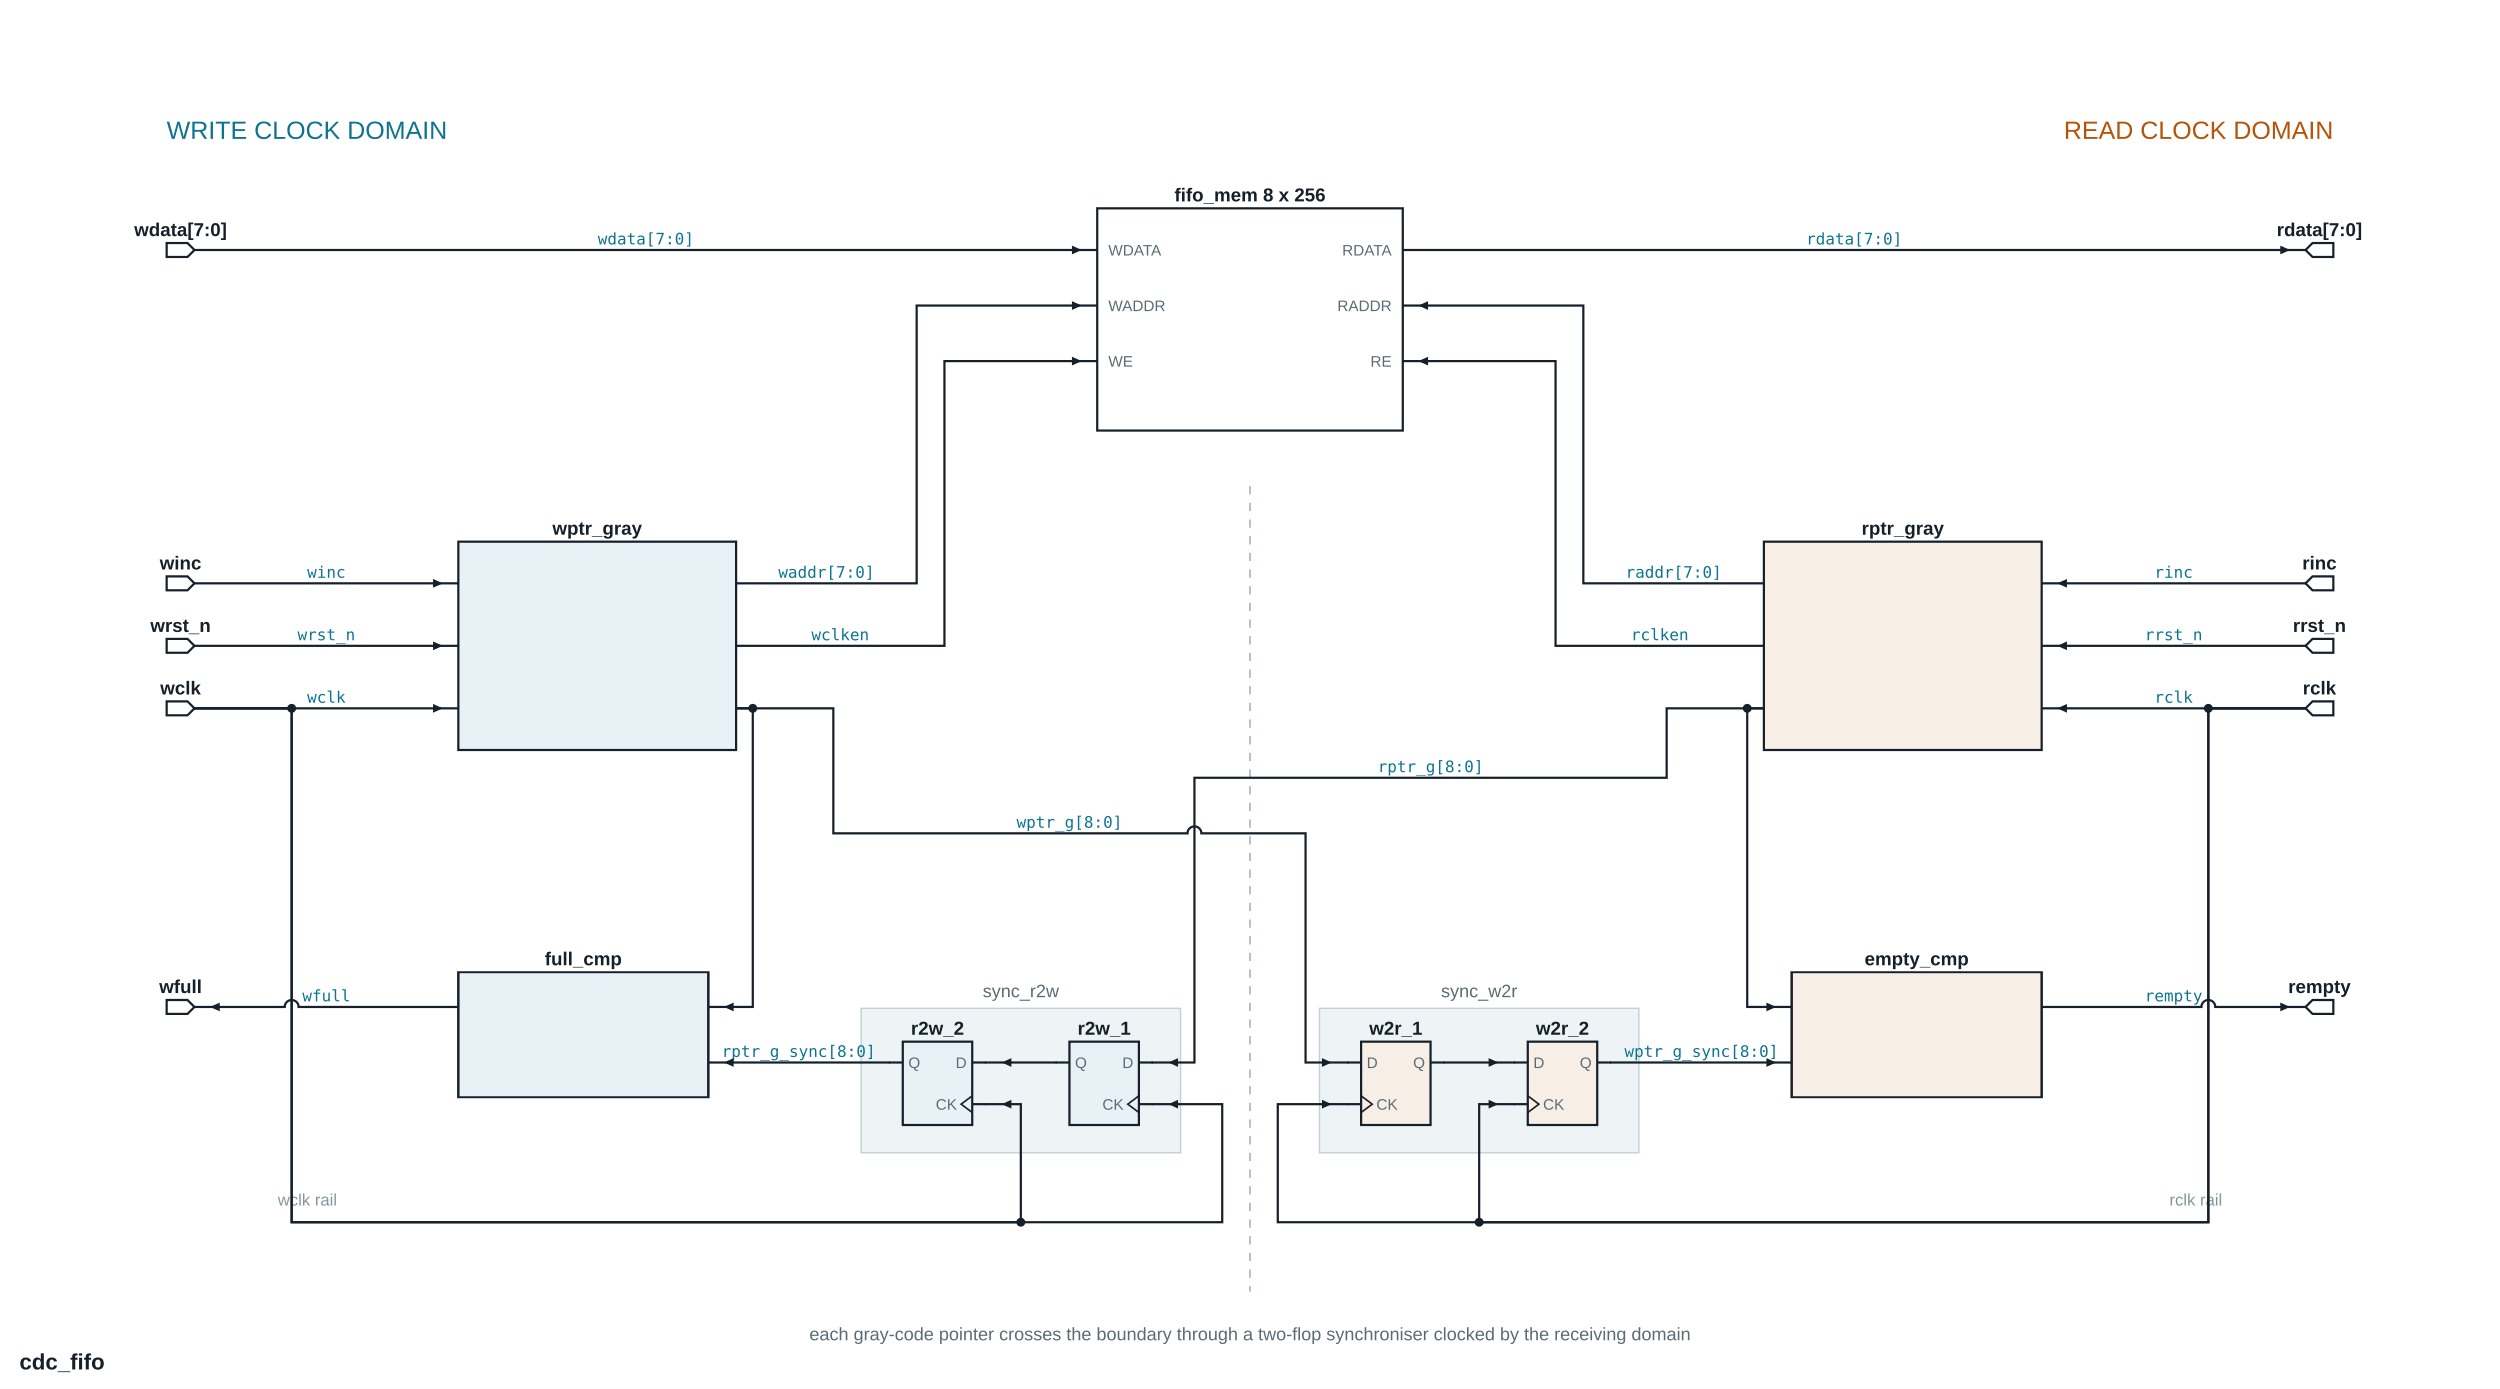
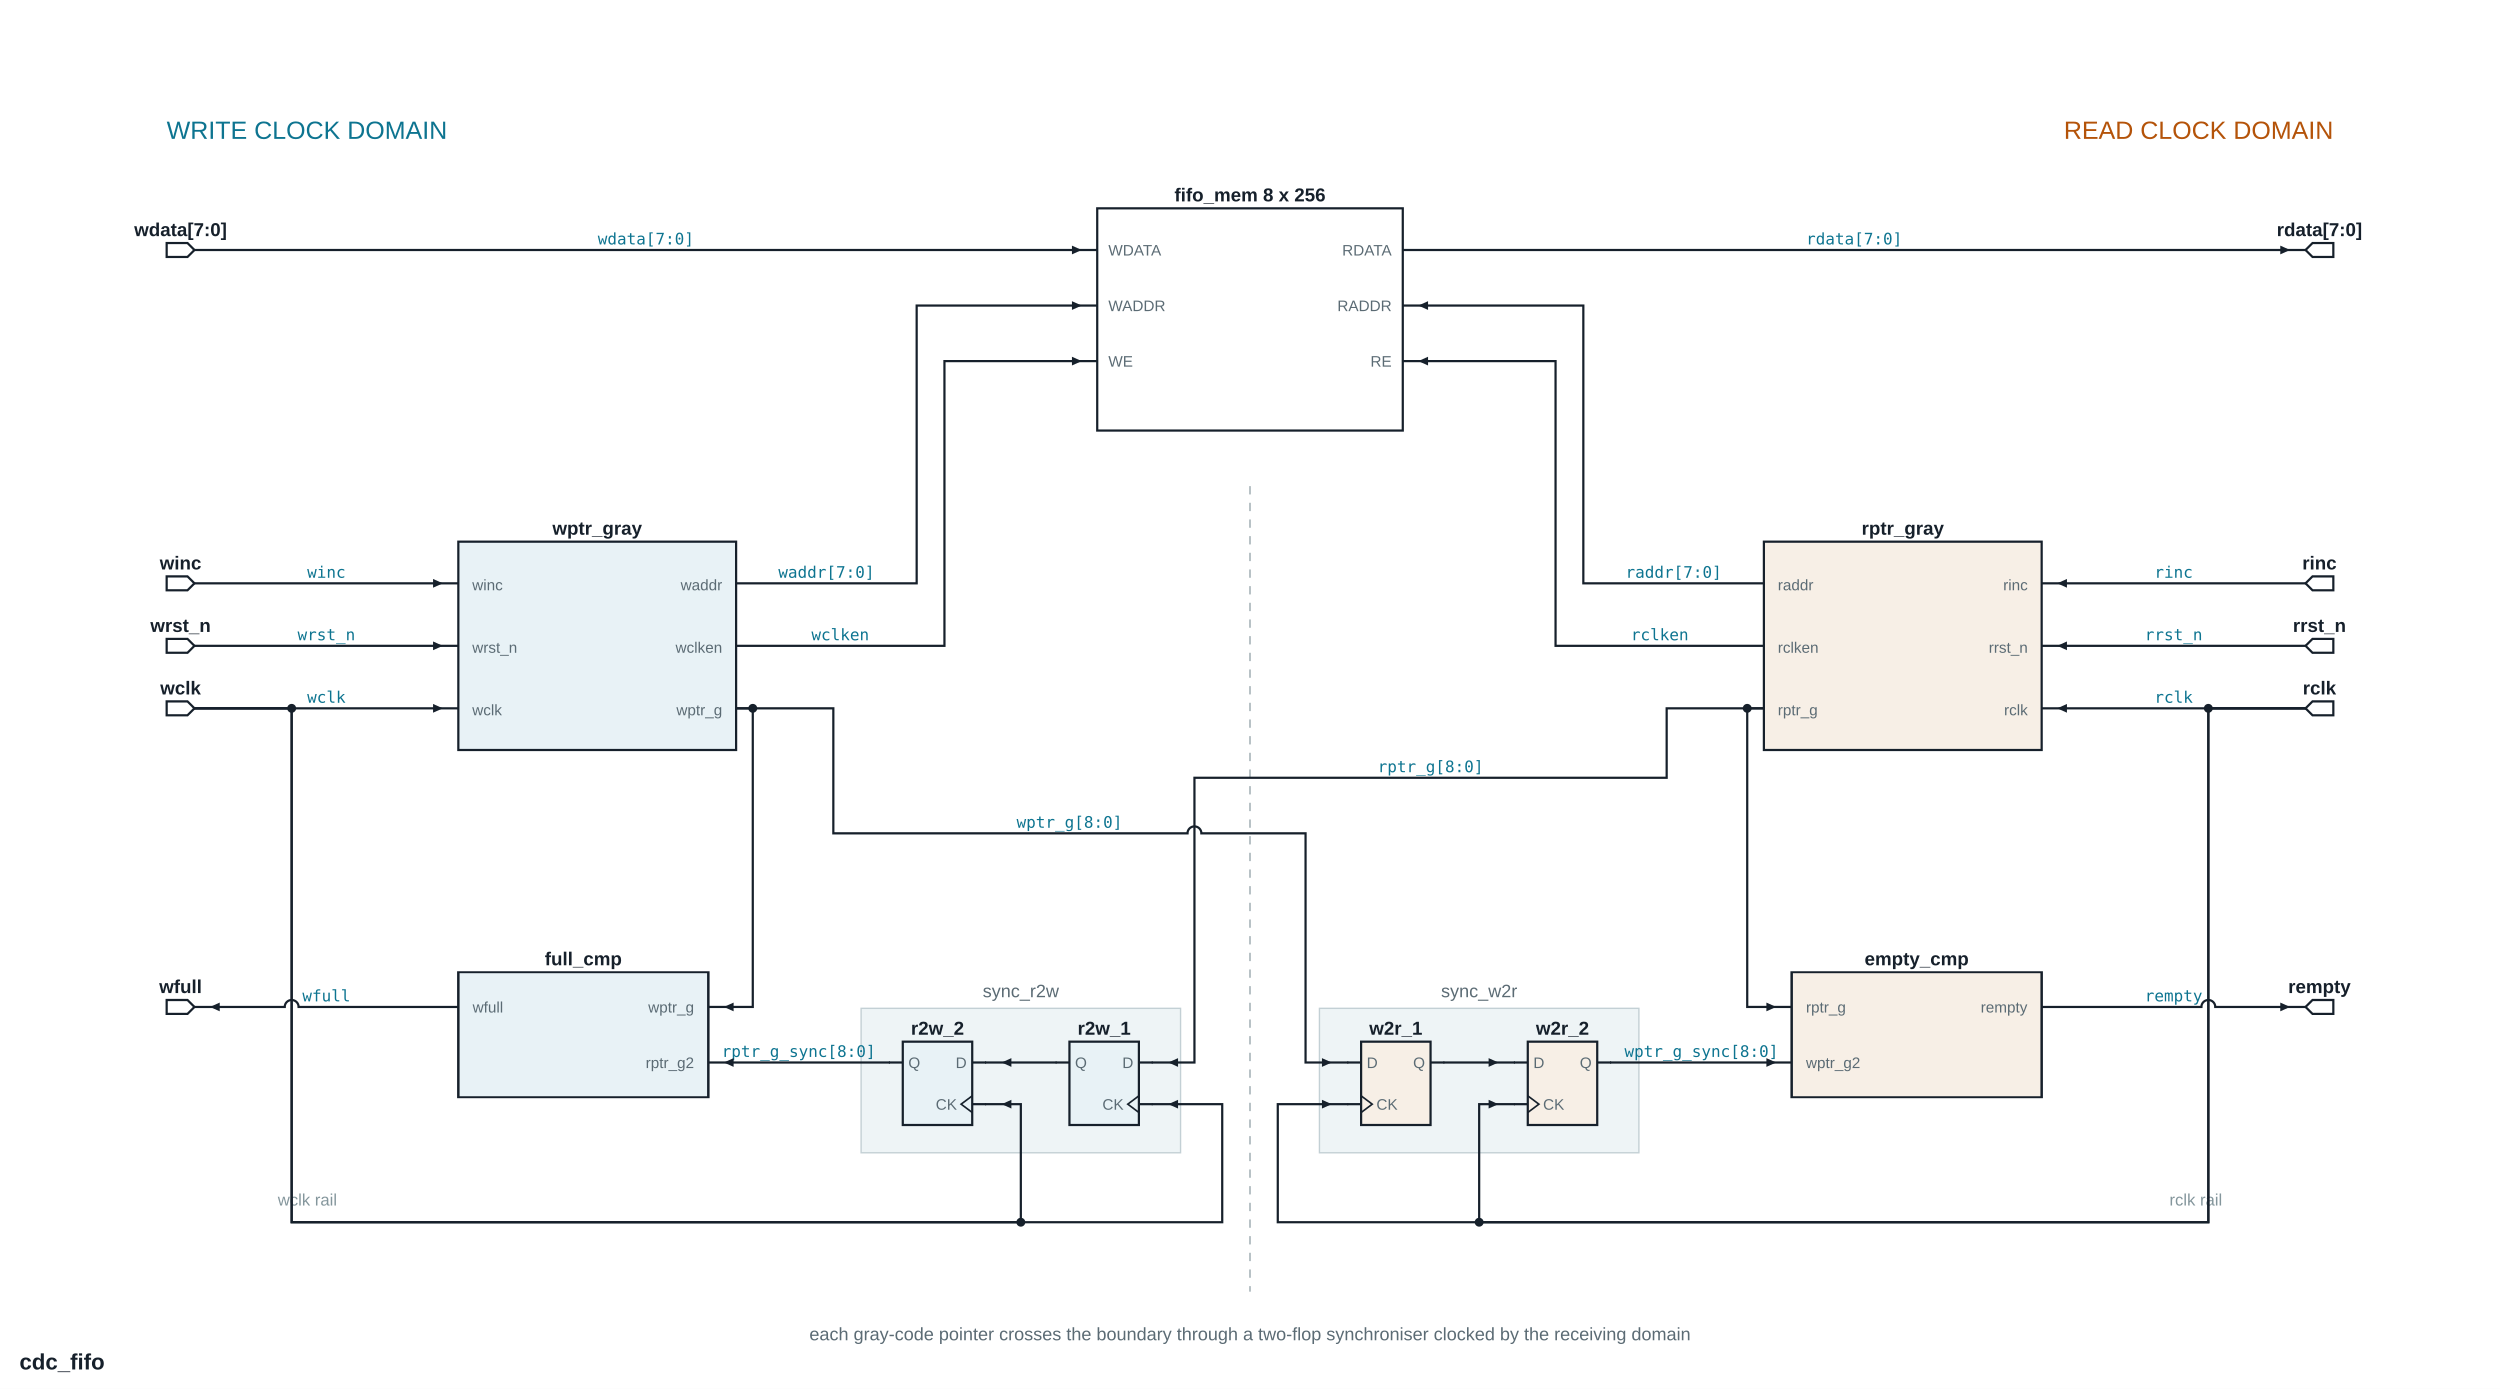
<svg xmlns="http://www.w3.org/2000/svg" width="1800" height="1000" viewBox="0 0 1800 1000" font-family="'IBM Plex Sans','IBM Plex Sans Text',Arial,Helvetica,sans-serif">
  <rect x="0" y="0" width="1800" height="1000" fill="#ffffff" />
  <g class="dl-shapes">
    <rect x="620" y="726" width="230" height="104" fill="#eef4f6" stroke="#c3d0d5" stroke-width="1" />
    <rect x="950" y="726" width="230" height="104" fill="#eef4f6" stroke="#c3d0d5" stroke-width="1" />
    <text x="735" y="718" text-anchor="middle" font-family="'IBM Plex Sans','IBM Plex Sans Text',Arial,Helvetica,sans-serif" font-size="13" fill="#5b6b74">sync_r2w</text>
    <text x="1065" y="718" text-anchor="middle" font-family="'IBM Plex Sans','IBM Plex Sans Text',Arial,Helvetica,sans-serif" font-size="13" fill="#5b6b74">sync_w2r</text>
    <text x="120" y="100" text-anchor="start" font-family="'IBM Plex Sans','IBM Plex Sans Text',Arial,Helvetica,sans-serif" font-size="18" fill="#0d7490">WRITE CLOCK DOMAIN</text>
    <text x="1680" y="100" text-anchor="end" font-family="'IBM Plex Sans','IBM Plex Sans Text',Arial,Helvetica,sans-serif" font-size="18" fill="#b45309">READ CLOCK DOMAIN</text>
    <polyline points="900,350 900,930" fill="none" stroke="#aab6bb" stroke-width="1.2" stroke-dasharray="6 6" />
    <text x="900" y="965" text-anchor="middle" font-family="'IBM Plex Sans','IBM Plex Sans Text',Arial,Helvetica,sans-serif" font-size="13" fill="#5b6b74">each gray-code pointer crosses the boundary through a two-flop synchroniser clocked by the receiving domain</text>
    <text x="200" y="868" text-anchor="start" font-family="'IBM Plex Sans','IBM Plex Sans Text',Arial,Helvetica,sans-serif" font-size="12" fill="#84969c">wclk rail</text>
    <text x="1600" y="868" text-anchor="end" font-family="'IBM Plex Sans','IBM Plex Sans Text',Arial,Helvetica,sans-serif" font-size="12" fill="#84969c">rclk rail</text>
  </g>
  <g class="dl-nets">
    <path class="dl-net" data-id="n1" d="M140 180 L790 180" fill="none" stroke="#16202b" stroke-width="1.6" stroke-linejoin="miter" stroke-linecap="square" />
    <path class="dl-net" data-id="n2" d="M140 420 L330 420" fill="none" stroke="#16202b" stroke-width="1.6" stroke-linejoin="miter" stroke-linecap="square" />
    <path class="dl-net" data-id="n3" d="M140 465 L330 465" fill="none" stroke="#16202b" stroke-width="1.6" stroke-linejoin="miter" stroke-linecap="square" />
    <path class="dl-net" data-id="n4" d="M140 510 L330 510" fill="none" stroke="#16202b" stroke-width="1.6" stroke-linejoin="miter" stroke-linecap="square" />
    <path class="dl-net" data-id="n5" d="M530 420 L660 420 L660 220 L790 220" fill="none" stroke="#16202b" stroke-width="1.6" stroke-linejoin="miter" stroke-linecap="square" />
    <path class="dl-net" data-id="n6" d="M530 465 L680 465 L680 260 L790 260" fill="none" stroke="#16202b" stroke-width="1.6" stroke-linejoin="miter" stroke-linecap="square" />
    <path class="dl-net" data-id="n7" d="M1010 180 L1660 180" fill="none" stroke="#16202b" stroke-width="1.6" stroke-linejoin="miter" stroke-linecap="square" />
    <path class="dl-net" data-id="n8" d="M1660 420 L1470 420" fill="none" stroke="#16202b" stroke-width="1.6" stroke-linejoin="miter" stroke-linecap="square" />
    <path class="dl-net" data-id="n9" d="M1660 465 L1470 465" fill="none" stroke="#16202b" stroke-width="1.6" stroke-linejoin="miter" stroke-linecap="square" />
    <path class="dl-net" data-id="n10" d="M1660 510 L1470 510" fill="none" stroke="#16202b" stroke-width="1.6" stroke-linejoin="miter" stroke-linecap="square" />
    <path class="dl-net" data-id="n11" d="M1270 420 L1140 420 L1140 220 L1010 220" fill="none" stroke="#16202b" stroke-width="1.6" stroke-linejoin="miter" stroke-linecap="square" />
    <path class="dl-net" data-id="n12" d="M1270 465 L1120 465 L1120 260 L1010 260" fill="none" stroke="#16202b" stroke-width="1.6" stroke-linejoin="miter" stroke-linecap="square" />
    <path class="dl-net" data-id="n13" d="M530 510 L542 510 L542 725 L510 725" fill="none" stroke="#16202b" stroke-width="1.6" stroke-linejoin="miter" stroke-linecap="square" />
    <path class="dl-net" data-id="n14" d="M1270 510 L1258 510 L1258 725 L1290 725" fill="none" stroke="#16202b" stroke-width="1.6" stroke-linejoin="miter" stroke-linecap="square" />
    <path class="dl-net" data-id="n15" d="M530 510 L600 510 L600 600 L855 600 A5 5 0 0 1 865 600 L940 600 L940 765 L970 765" fill="none" stroke="#16202b" stroke-width="1.6" stroke-linejoin="miter" stroke-linecap="square" />
    <path class="dl-net" data-id="n16" d="M1270 510 L1200 510 L1200 560 L860 560 L860 765 L830 765" fill="none" stroke="#16202b" stroke-width="1.6" stroke-linejoin="miter" stroke-linecap="square" />
    <path class="dl-net" data-id="n17" d="M1040 765 L1090 765" fill="none" stroke="#16202b" stroke-width="1.6" stroke-linejoin="miter" stroke-linecap="square" />
    <path class="dl-net" data-id="n18" d="M1160 765 L1290 765" fill="none" stroke="#16202b" stroke-width="1.6" stroke-linejoin="miter" stroke-linecap="square" />
    <path class="dl-net" data-id="n19" d="M760 765 L710 765" fill="none" stroke="#16202b" stroke-width="1.6" stroke-linejoin="miter" stroke-linecap="square" />
    <path class="dl-net" data-id="n20" d="M640 765 L510 765" fill="none" stroke="#16202b" stroke-width="1.6" stroke-linejoin="miter" stroke-linecap="square" />
    <path class="dl-net" data-id="n21" d="M330 725 L215 725 A5 5 0 0 0 205 725 L140 725" fill="none" stroke="#16202b" stroke-width="1.6" stroke-linejoin="miter" stroke-linecap="square" />
    <path class="dl-net" data-id="n22" d="M1470 725 L1585 725 A5 5 0 0 1 1595 725 L1660 725" fill="none" stroke="#16202b" stroke-width="1.6" stroke-linejoin="miter" stroke-linecap="square" />
    <path class="dl-net" data-id="n23" d="M140 510 L210 510 L210 880 L880 880 L880 795 L830 795" fill="none" stroke="#16202b" stroke-width="1.6" stroke-linejoin="miter" stroke-linecap="square" />
    <path class="dl-net" data-id="n24" d="M140 510 L210 510 L210 880 L735 880 L735 795 L710 795" fill="none" stroke="#16202b" stroke-width="1.6" stroke-linejoin="miter" stroke-linecap="square" />
    <path class="dl-net" data-id="n25" d="M1660 510 L1590 510 L1590 880 L920 880 L920 795 L970 795" fill="none" stroke="#16202b" stroke-width="1.6" stroke-linejoin="miter" stroke-linecap="square" />
    <path class="dl-net" data-id="n26" d="M1660 510 L1590 510 L1590 880 L1065 880 L1065 795 L1090 795" fill="none" stroke="#16202b" stroke-width="1.6" stroke-linejoin="miter" stroke-linecap="square" />
    <text x="465" y="176" text-anchor="middle" font-family="'IBM Plex Mono','DejaVu Sans Mono','Courier New',monospace" font-size="11.5" fill="#0d7490">wdata[7:0]</text>
    <text x="235" y="416" text-anchor="middle" font-family="'IBM Plex Mono','DejaVu Sans Mono','Courier New',monospace" font-size="11.5" fill="#0d7490">winc</text>
    <text x="235" y="461" text-anchor="middle" font-family="'IBM Plex Mono','DejaVu Sans Mono','Courier New',monospace" font-size="11.5" fill="#0d7490">wrst_n</text>
    <text x="235" y="506" text-anchor="middle" font-family="'IBM Plex Mono','DejaVu Sans Mono','Courier New',monospace" font-size="11.5" fill="#0d7490">wclk</text>
    <text x="595" y="416" text-anchor="middle" font-family="'IBM Plex Mono','DejaVu Sans Mono','Courier New',monospace" font-size="11.5" fill="#0d7490">waddr[7:0]</text>
    <text x="605" y="461" text-anchor="middle" font-family="'IBM Plex Mono','DejaVu Sans Mono','Courier New',monospace" font-size="11.5" fill="#0d7490">wclken</text>
    <text x="1335" y="176" text-anchor="middle" font-family="'IBM Plex Mono','DejaVu Sans Mono','Courier New',monospace" font-size="11.5" fill="#0d7490">rdata[7:0]</text>
    <text x="1565" y="416" text-anchor="middle" font-family="'IBM Plex Mono','DejaVu Sans Mono','Courier New',monospace" font-size="11.5" fill="#0d7490">rinc</text>
    <text x="1565" y="461" text-anchor="middle" font-family="'IBM Plex Mono','DejaVu Sans Mono','Courier New',monospace" font-size="11.5" fill="#0d7490">rrst_n</text>
    <text x="1565" y="506" text-anchor="middle" font-family="'IBM Plex Mono','DejaVu Sans Mono','Courier New',monospace" font-size="11.5" fill="#0d7490">rclk</text>
    <text x="1205" y="416" text-anchor="middle" font-family="'IBM Plex Mono','DejaVu Sans Mono','Courier New',monospace" font-size="11.5" fill="#0d7490">raddr[7:0]</text>
    <text x="1195" y="461" text-anchor="middle" font-family="'IBM Plex Mono','DejaVu Sans Mono','Courier New',monospace" font-size="11.5" fill="#0d7490">rclken</text>
    <text x="770" y="596" text-anchor="middle" font-family="'IBM Plex Mono','DejaVu Sans Mono','Courier New',monospace" font-size="11.5" fill="#0d7490">wptr_g[8:0]</text>
    <text x="1030" y="556" text-anchor="middle" font-family="'IBM Plex Mono','DejaVu Sans Mono','Courier New',monospace" font-size="11.5" fill="#0d7490">rptr_g[8:0]</text>
    <text x="1225" y="761" text-anchor="middle" font-family="'IBM Plex Mono','DejaVu Sans Mono','Courier New',monospace" font-size="11.5" fill="#0d7490">wptr_g_sync[8:0]</text>
    <text x="575" y="761" text-anchor="middle" font-family="'IBM Plex Mono','DejaVu Sans Mono','Courier New',monospace" font-size="11.5" fill="#0d7490">rptr_g_sync[8:0]</text>
    <text x="235" y="721" text-anchor="middle" font-family="'IBM Plex Mono','DejaVu Sans Mono','Courier New',monospace" font-size="11.5" fill="#0d7490">wfull</text>
    <text x="1565" y="721" text-anchor="middle" font-family="'IBM Plex Mono','DejaVu Sans Mono','Courier New',monospace" font-size="11.5" fill="#0d7490">rempty</text>
    <polygon points="778.8,180 771.8,183.15 771.8,176.85" fill="#16202b" />
    <polygon points="318.8,420 311.8,423.15 311.8,416.85" fill="#16202b" />
    <polygon points="318.8,465 311.8,468.15 311.8,461.85" fill="#16202b" />
    <polygon points="318.8,510 311.8,513.15 311.8,506.85" fill="#16202b" />
    <polygon points="778.8,220 771.8,223.15 771.8,216.85" fill="#16202b" />
    <polygon points="778.8,260 771.8,263.15 771.8,256.85" fill="#16202b" />
    <polygon points="1648.8,180 1641.8,183.15 1641.8,176.85" fill="#16202b" />
    <polygon points="1481.2,420 1488.2,416.85 1488.2,423.15" fill="#16202b" />
    <polygon points="1481.2,465 1488.2,461.85 1488.2,468.15" fill="#16202b" />
    <polygon points="1481.2,510 1488.2,506.85 1488.2,513.15" fill="#16202b" />
    <polygon points="1021.2,220 1028.2,216.85 1028.2,223.15" fill="#16202b" />
    <polygon points="1021.2,260 1028.2,256.85 1028.2,263.15" fill="#16202b" />
    <polygon points="521.2,725 528.2,721.85 528.2,728.15" fill="#16202b" />
    <polygon points="1278.8,725 1271.8,728.15 1271.8,721.85" fill="#16202b" />
    <polygon points="958.8,765 951.8,768.15 951.8,761.85" fill="#16202b" />
    <polygon points="841.2,765 848.2,761.85 848.2,768.15" fill="#16202b" />
    <polygon points="1078.8,765 1071.8,768.15 1071.8,761.85" fill="#16202b" />
    <polygon points="1278.8,765 1271.8,768.15 1271.8,761.85" fill="#16202b" />
    <polygon points="721.2,765 728.2,761.85 728.2,768.15" fill="#16202b" />
    <polygon points="521.2,765 528.2,761.85 528.2,768.15" fill="#16202b" />
    <polygon points="151.2,725 158.2,721.85 158.2,728.15" fill="#16202b" />
    <polygon points="1648.8,725 1641.8,728.15 1641.8,721.85" fill="#16202b" />
    <polygon points="841.2,795 848.2,791.85 848.2,798.15" fill="#16202b" />
    <polygon points="721.2,795 728.2,791.85 728.2,798.15" fill="#16202b" />
    <polygon points="958.8,795 951.8,798.15 951.8,791.85" fill="#16202b" />
    <polygon points="1078.8,795 1071.8,798.15 1071.8,791.85" fill="#16202b" />
    <circle cx="210" cy="510" r="3.2" fill="#16202b" />
    <circle cx="542" cy="510" r="3.2" fill="#16202b" />
    <circle cx="735" cy="880" r="3.2" fill="#16202b" />
    <circle cx="1065" cy="880" r="3.2" fill="#16202b" />
    <circle cx="1258" cy="510" r="3.2" fill="#16202b" />
    <circle cx="1590" cy="510" r="3.2" fill="#16202b" />
  </g>
  <g class="dl-cells">
    <g class="dl-cell" data-id="mem" data-type="ram_dp" transform="matrix(1,0,0,1,790,150)">
      <rect x="0" y="0" width="220" height="160" fill="#ffffff" stroke="#16202b" stroke-width="1.6" />
    </g>
    <text x="798" y="184" text-anchor="start" font-family="'IBM Plex Sans','IBM Plex Sans Text',Arial,Helvetica,sans-serif" font-size="11" fill="#5b6b74">WDATA</text>
    <text x="798" y="224" text-anchor="start" font-family="'IBM Plex Sans','IBM Plex Sans Text',Arial,Helvetica,sans-serif" font-size="11" fill="#5b6b74">WADDR</text>
    <text x="798" y="264" text-anchor="start" font-family="'IBM Plex Sans','IBM Plex Sans Text',Arial,Helvetica,sans-serif" font-size="11" fill="#5b6b74">WE</text>
    <text x="1002" y="184" text-anchor="end" font-family="'IBM Plex Sans','IBM Plex Sans Text',Arial,Helvetica,sans-serif" font-size="11" fill="#5b6b74">RDATA</text>
    <text x="1002" y="224" text-anchor="end" font-family="'IBM Plex Sans','IBM Plex Sans Text',Arial,Helvetica,sans-serif" font-size="11" fill="#5b6b74">RADDR</text>
    <text x="1002" y="264" text-anchor="end" font-family="'IBM Plex Sans','IBM Plex Sans Text',Arial,Helvetica,sans-serif" font-size="11" fill="#5b6b74">RE</text>
    <text x="900" y="145" text-anchor="middle" font-family="'IBM Plex Sans','IBM Plex Sans Text',Arial,Helvetica,sans-serif" font-size="13.5" font-weight="600" fill="#16202b">fifo_mem  8 x 256</text>
    <g class="dl-cell" data-id="p_wdata" data-type="port_in" transform="matrix(1,0,0,1,120,175)">
      <path d="M0 0 H15 L20 5 L15 10 H0 Z" fill="#ffffff" stroke="#16202b" stroke-width="1.6" />
    </g>
    <text x="130" y="170" text-anchor="middle" font-family="'IBM Plex Sans','IBM Plex Sans Text',Arial,Helvetica,sans-serif" font-size="13.5" font-weight="600" fill="#16202b">wdata[7:0]</text>
    <g class="dl-cell" data-id="p_winc" data-type="port_in" transform="matrix(1,0,0,1,120,415)">
      <path d="M0 0 H15 L20 5 L15 10 H0 Z" fill="#ffffff" stroke="#16202b" stroke-width="1.6" />
    </g>
    <text x="130" y="410" text-anchor="middle" font-family="'IBM Plex Sans','IBM Plex Sans Text',Arial,Helvetica,sans-serif" font-size="13.5" font-weight="600" fill="#16202b">winc</text>
    <g class="dl-cell" data-id="p_wrstn" data-type="port_in" transform="matrix(1,0,0,1,120,460)">
      <path d="M0 0 H15 L20 5 L15 10 H0 Z" fill="#ffffff" stroke="#16202b" stroke-width="1.6" />
    </g>
    <text x="130" y="455" text-anchor="middle" font-family="'IBM Plex Sans','IBM Plex Sans Text',Arial,Helvetica,sans-serif" font-size="13.5" font-weight="600" fill="#16202b">wrst_n</text>
    <g class="dl-cell" data-id="p_wclk" data-type="port_in" transform="matrix(1,0,0,1,120,505)">
      <path d="M0 0 H15 L20 5 L15 10 H0 Z" fill="#ffffff" stroke="#16202b" stroke-width="1.6" />
    </g>
    <text x="130" y="500" text-anchor="middle" font-family="'IBM Plex Sans','IBM Plex Sans Text',Arial,Helvetica,sans-serif" font-size="13.5" font-weight="600" fill="#16202b">wclk</text>
    <g class="dl-cell" data-id="p_wfull" data-type="port_out" transform="matrix(-1,0,0,1,140,720)">
      <path d="M20 0 H5 L0 5 L5 10 H20 Z" fill="#ffffff" stroke="#16202b" stroke-width="1.6" />
    </g>
    <text x="130" y="715" text-anchor="middle" font-family="'IBM Plex Sans','IBM Plex Sans Text',Arial,Helvetica,sans-serif" font-size="13.5" font-weight="600" fill="#16202b">wfull</text>
    <g class="dl-cell" data-id="wptr" data-type="block6" transform="matrix(1.25,0,0,1.25,330,390)">
      <rect x="0" y="0" width="160" height="120" fill="#e8f2f6" stroke="#16202b" stroke-width="1.28" />
    </g>
+     <text x="340" y="425" text-anchor="start" font-family="'IBM Plex Sans','IBM Plex Sans Text',Arial,Helvetica,sans-serif" font-size="11" fill="#5b6b74">winc</text>
+     <text x="340" y="470" text-anchor="start" font-family="'IBM Plex Sans','IBM Plex Sans Text',Arial,Helvetica,sans-serif" font-size="11" fill="#5b6b74">wrst_n</text>
+     <text x="340" y="515" text-anchor="start" font-family="'IBM Plex Sans','IBM Plex Sans Text',Arial,Helvetica,sans-serif" font-size="11" fill="#5b6b74">wclk</text>
+     <text x="520" y="425" text-anchor="end" font-family="'IBM Plex Sans','IBM Plex Sans Text',Arial,Helvetica,sans-serif" font-size="11" fill="#5b6b74">waddr</text>
+     <text x="520" y="470" text-anchor="end" font-family="'IBM Plex Sans','IBM Plex Sans Text',Arial,Helvetica,sans-serif" font-size="11" fill="#5b6b74">wclken</text>
+     <text x="520" y="515" text-anchor="end" font-family="'IBM Plex Sans','IBM Plex Sans Text',Arial,Helvetica,sans-serif" font-size="11" fill="#5b6b74">wptr_g</text>
    <text x="430" y="385" text-anchor="middle" font-family="'IBM Plex Sans','IBM Plex Sans Text',Arial,Helvetica,sans-serif" font-size="13.5" font-weight="600" fill="#16202b">wptr_gray</text>
    <g class="dl-cell" data-id="wfull" data-type="block" transform="matrix(-1.2857,0,0,1,510,700)">
      <rect x="0" y="0" width="140" height="90" fill="#e8f2f6" stroke="#16202b" stroke-width="1.4" />
    </g>
+     <text x="499.714" y="729" text-anchor="end" font-family="'IBM Plex Sans','IBM Plex Sans Text',Arial,Helvetica,sans-serif" font-size="11" fill="#5b6b74">wptr_g</text>
+     <text x="499.714" y="769" text-anchor="end" font-family="'IBM Plex Sans','IBM Plex Sans Text',Arial,Helvetica,sans-serif" font-size="11" fill="#5b6b74">rptr_g2</text>
+     <text x="340.286" y="729" text-anchor="start" font-family="'IBM Plex Sans','IBM Plex Sans Text',Arial,Helvetica,sans-serif" font-size="11" fill="#5b6b74">wfull</text>
    <text x="420" y="695" text-anchor="middle" font-family="'IBM Plex Sans','IBM Plex Sans Text',Arial,Helvetica,sans-serif" font-size="13.5" font-weight="600" fill="#16202b">full_cmp</text>
    <g class="dl-cell" data-id="sr1" data-type="reg" transform="matrix(-1,0,0,1,830,750)">
      <line x1="0" y1="15" x2="10" y2="15" stroke="#16202b" stroke-width="1.6" />
      <line x1="0" y1="45" x2="10" y2="45" stroke="#16202b" stroke-width="1.6" />
      <rect x="10" y="0" width="50" height="60" fill="#e8f2f6" stroke="#16202b" stroke-width="1.6" />
      <path d="M10 39 L18 45 L10 51" fill="none" stroke="#16202b" stroke-width="1.2" />
      <line x1="60" y1="15" x2="70" y2="15" stroke="#16202b" stroke-width="1.6" />
    </g>
    <text x="816" y="769" text-anchor="end" font-family="'IBM Plex Sans','IBM Plex Sans Text',Arial,Helvetica,sans-serif" font-size="11" fill="#5b6b74">D</text>
    <text x="809" y="799" text-anchor="end" font-family="'IBM Plex Sans','IBM Plex Sans Text',Arial,Helvetica,sans-serif" font-size="11" fill="#5b6b74">CK</text>
    <text x="774" y="769" text-anchor="start" font-family="'IBM Plex Sans','IBM Plex Sans Text',Arial,Helvetica,sans-serif" font-size="11" fill="#5b6b74">Q</text>
    <text x="795" y="745" text-anchor="middle" font-family="'IBM Plex Sans','IBM Plex Sans Text',Arial,Helvetica,sans-serif" font-size="13.5" font-weight="600" fill="#16202b">r2w_1</text>
    <g class="dl-cell" data-id="sr2" data-type="reg" transform="matrix(-1,0,0,1,710,750)">
      <line x1="0" y1="15" x2="10" y2="15" stroke="#16202b" stroke-width="1.6" />
      <line x1="0" y1="45" x2="10" y2="45" stroke="#16202b" stroke-width="1.6" />
      <rect x="10" y="0" width="50" height="60" fill="#e8f2f6" stroke="#16202b" stroke-width="1.6" />
      <path d="M10 39 L18 45 L10 51" fill="none" stroke="#16202b" stroke-width="1.2" />
      <line x1="60" y1="15" x2="70" y2="15" stroke="#16202b" stroke-width="1.6" />
    </g>
    <text x="696" y="769" text-anchor="end" font-family="'IBM Plex Sans','IBM Plex Sans Text',Arial,Helvetica,sans-serif" font-size="11" fill="#5b6b74">D</text>
    <text x="689" y="799" text-anchor="end" font-family="'IBM Plex Sans','IBM Plex Sans Text',Arial,Helvetica,sans-serif" font-size="11" fill="#5b6b74">CK</text>
    <text x="654" y="769" text-anchor="start" font-family="'IBM Plex Sans','IBM Plex Sans Text',Arial,Helvetica,sans-serif" font-size="11" fill="#5b6b74">Q</text>
    <text x="675" y="745" text-anchor="middle" font-family="'IBM Plex Sans','IBM Plex Sans Text',Arial,Helvetica,sans-serif" font-size="13.5" font-weight="600" fill="#16202b">r2w_2</text>
    <g class="dl-cell" data-id="p_rdata" data-type="port_out" transform="matrix(1,0,0,1,1660,175)">
      <path d="M20 0 H5 L0 5 L5 10 H20 Z" fill="#ffffff" stroke="#16202b" stroke-width="1.6" />
    </g>
    <text x="1670" y="170" text-anchor="middle" font-family="'IBM Plex Sans','IBM Plex Sans Text',Arial,Helvetica,sans-serif" font-size="13.5" font-weight="600" fill="#16202b">rdata[7:0]</text>
    <g class="dl-cell" data-id="p_rinc" data-type="port_in" transform="matrix(-1,0,0,1,1680,415)">
      <path d="M0 0 H15 L20 5 L15 10 H0 Z" fill="#ffffff" stroke="#16202b" stroke-width="1.6" />
    </g>
    <text x="1670" y="410" text-anchor="middle" font-family="'IBM Plex Sans','IBM Plex Sans Text',Arial,Helvetica,sans-serif" font-size="13.5" font-weight="600" fill="#16202b">rinc</text>
    <g class="dl-cell" data-id="p_rrstn" data-type="port_in" transform="matrix(-1,0,0,1,1680,460)">
      <path d="M0 0 H15 L20 5 L15 10 H0 Z" fill="#ffffff" stroke="#16202b" stroke-width="1.6" />
    </g>
    <text x="1670" y="455" text-anchor="middle" font-family="'IBM Plex Sans','IBM Plex Sans Text',Arial,Helvetica,sans-serif" font-size="13.5" font-weight="600" fill="#16202b">rrst_n</text>
    <g class="dl-cell" data-id="p_rclk" data-type="port_in" transform="matrix(-1,0,0,1,1680,505)">
      <path d="M0 0 H15 L20 5 L15 10 H0 Z" fill="#ffffff" stroke="#16202b" stroke-width="1.6" />
    </g>
    <text x="1670" y="500" text-anchor="middle" font-family="'IBM Plex Sans','IBM Plex Sans Text',Arial,Helvetica,sans-serif" font-size="13.5" font-weight="600" fill="#16202b">rclk</text>
    <g class="dl-cell" data-id="p_rempty" data-type="port_out" transform="matrix(1,0,0,1,1660,720)">
      <path d="M20 0 H5 L0 5 L5 10 H20 Z" fill="#ffffff" stroke="#16202b" stroke-width="1.6" />
    </g>
    <text x="1670" y="715" text-anchor="middle" font-family="'IBM Plex Sans','IBM Plex Sans Text',Arial,Helvetica,sans-serif" font-size="13.5" font-weight="600" fill="#16202b">rempty</text>
    <g class="dl-cell" data-id="rptr" data-type="block6" transform="matrix(-1.25,0,0,1.25,1470,390)">
      <rect x="0" y="0" width="160" height="120" fill="#f7efe6" stroke="#16202b" stroke-width="1.28" />
    </g>
+     <text x="1460" y="425" text-anchor="end" font-family="'IBM Plex Sans','IBM Plex Sans Text',Arial,Helvetica,sans-serif" font-size="11" fill="#5b6b74">rinc</text>
+     <text x="1460" y="470" text-anchor="end" font-family="'IBM Plex Sans','IBM Plex Sans Text',Arial,Helvetica,sans-serif" font-size="11" fill="#5b6b74">rrst_n</text>
+     <text x="1460" y="515" text-anchor="end" font-family="'IBM Plex Sans','IBM Plex Sans Text',Arial,Helvetica,sans-serif" font-size="11" fill="#5b6b74">rclk</text>
+     <text x="1280" y="425" text-anchor="start" font-family="'IBM Plex Sans','IBM Plex Sans Text',Arial,Helvetica,sans-serif" font-size="11" fill="#5b6b74">raddr</text>
+     <text x="1280" y="470" text-anchor="start" font-family="'IBM Plex Sans','IBM Plex Sans Text',Arial,Helvetica,sans-serif" font-size="11" fill="#5b6b74">rclken</text>
+     <text x="1280" y="515" text-anchor="start" font-family="'IBM Plex Sans','IBM Plex Sans Text',Arial,Helvetica,sans-serif" font-size="11" fill="#5b6b74">rptr_g</text>
    <text x="1370" y="385" text-anchor="middle" font-family="'IBM Plex Sans','IBM Plex Sans Text',Arial,Helvetica,sans-serif" font-size="13.5" font-weight="600" fill="#16202b">rptr_gray</text>
    <g class="dl-cell" data-id="rempty" data-type="block" transform="matrix(1.2857,0,0,1,1290,700)">
      <rect x="0" y="0" width="140" height="90" fill="#f7efe6" stroke="#16202b" stroke-width="1.4" />
    </g>
+     <text x="1300.286" y="729" text-anchor="start" font-family="'IBM Plex Sans','IBM Plex Sans Text',Arial,Helvetica,sans-serif" font-size="11" fill="#5b6b74">rptr_g</text>
+     <text x="1300.286" y="769" text-anchor="start" font-family="'IBM Plex Sans','IBM Plex Sans Text',Arial,Helvetica,sans-serif" font-size="11" fill="#5b6b74">wptr_g2</text>
+     <text x="1459.714" y="729" text-anchor="end" font-family="'IBM Plex Sans','IBM Plex Sans Text',Arial,Helvetica,sans-serif" font-size="11" fill="#5b6b74">rempty</text>
    <text x="1380" y="695" text-anchor="middle" font-family="'IBM Plex Sans','IBM Plex Sans Text',Arial,Helvetica,sans-serif" font-size="13.5" font-weight="600" fill="#16202b">empty_cmp</text>
    <g class="dl-cell" data-id="sw1" data-type="reg" transform="matrix(1,0,0,1,970,750)">
      <line x1="0" y1="15" x2="10" y2="15" stroke="#16202b" stroke-width="1.6" />
      <line x1="0" y1="45" x2="10" y2="45" stroke="#16202b" stroke-width="1.6" />
      <rect x="10" y="0" width="50" height="60" fill="#f7efe6" stroke="#16202b" stroke-width="1.6" />
      <path d="M10 39 L18 45 L10 51" fill="none" stroke="#16202b" stroke-width="1.2" />
      <line x1="60" y1="15" x2="70" y2="15" stroke="#16202b" stroke-width="1.6" />
    </g>
    <text x="984" y="769" text-anchor="start" font-family="'IBM Plex Sans','IBM Plex Sans Text',Arial,Helvetica,sans-serif" font-size="11" fill="#5b6b74">D</text>
    <text x="991" y="799" text-anchor="start" font-family="'IBM Plex Sans','IBM Plex Sans Text',Arial,Helvetica,sans-serif" font-size="11" fill="#5b6b74">CK</text>
    <text x="1026" y="769" text-anchor="end" font-family="'IBM Plex Sans','IBM Plex Sans Text',Arial,Helvetica,sans-serif" font-size="11" fill="#5b6b74">Q</text>
    <text x="1005" y="745" text-anchor="middle" font-family="'IBM Plex Sans','IBM Plex Sans Text',Arial,Helvetica,sans-serif" font-size="13.5" font-weight="600" fill="#16202b">w2r_1</text>
    <g class="dl-cell" data-id="sw2" data-type="reg" transform="matrix(1,0,0,1,1090,750)">
      <line x1="0" y1="15" x2="10" y2="15" stroke="#16202b" stroke-width="1.6" />
      <line x1="0" y1="45" x2="10" y2="45" stroke="#16202b" stroke-width="1.6" />
      <rect x="10" y="0" width="50" height="60" fill="#f7efe6" stroke="#16202b" stroke-width="1.6" />
      <path d="M10 39 L18 45 L10 51" fill="none" stroke="#16202b" stroke-width="1.2" />
      <line x1="60" y1="15" x2="70" y2="15" stroke="#16202b" stroke-width="1.6" />
    </g>
    <text x="1104" y="769" text-anchor="start" font-family="'IBM Plex Sans','IBM Plex Sans Text',Arial,Helvetica,sans-serif" font-size="11" fill="#5b6b74">D</text>
    <text x="1111" y="799" text-anchor="start" font-family="'IBM Plex Sans','IBM Plex Sans Text',Arial,Helvetica,sans-serif" font-size="11" fill="#5b6b74">CK</text>
    <text x="1146" y="769" text-anchor="end" font-family="'IBM Plex Sans','IBM Plex Sans Text',Arial,Helvetica,sans-serif" font-size="11" fill="#5b6b74">Q</text>
    <text x="1125" y="745" text-anchor="middle" font-family="'IBM Plex Sans','IBM Plex Sans Text',Arial,Helvetica,sans-serif" font-size="13.5" font-weight="600" fill="#16202b">w2r_2</text>
  </g>
  <text x="14" y="986" font-family="'IBM Plex Sans','IBM Plex Sans Text',Arial,Helvetica,sans-serif" font-size="16" font-weight="600" fill="#16202b">cdc_fifo</text>
</svg>
